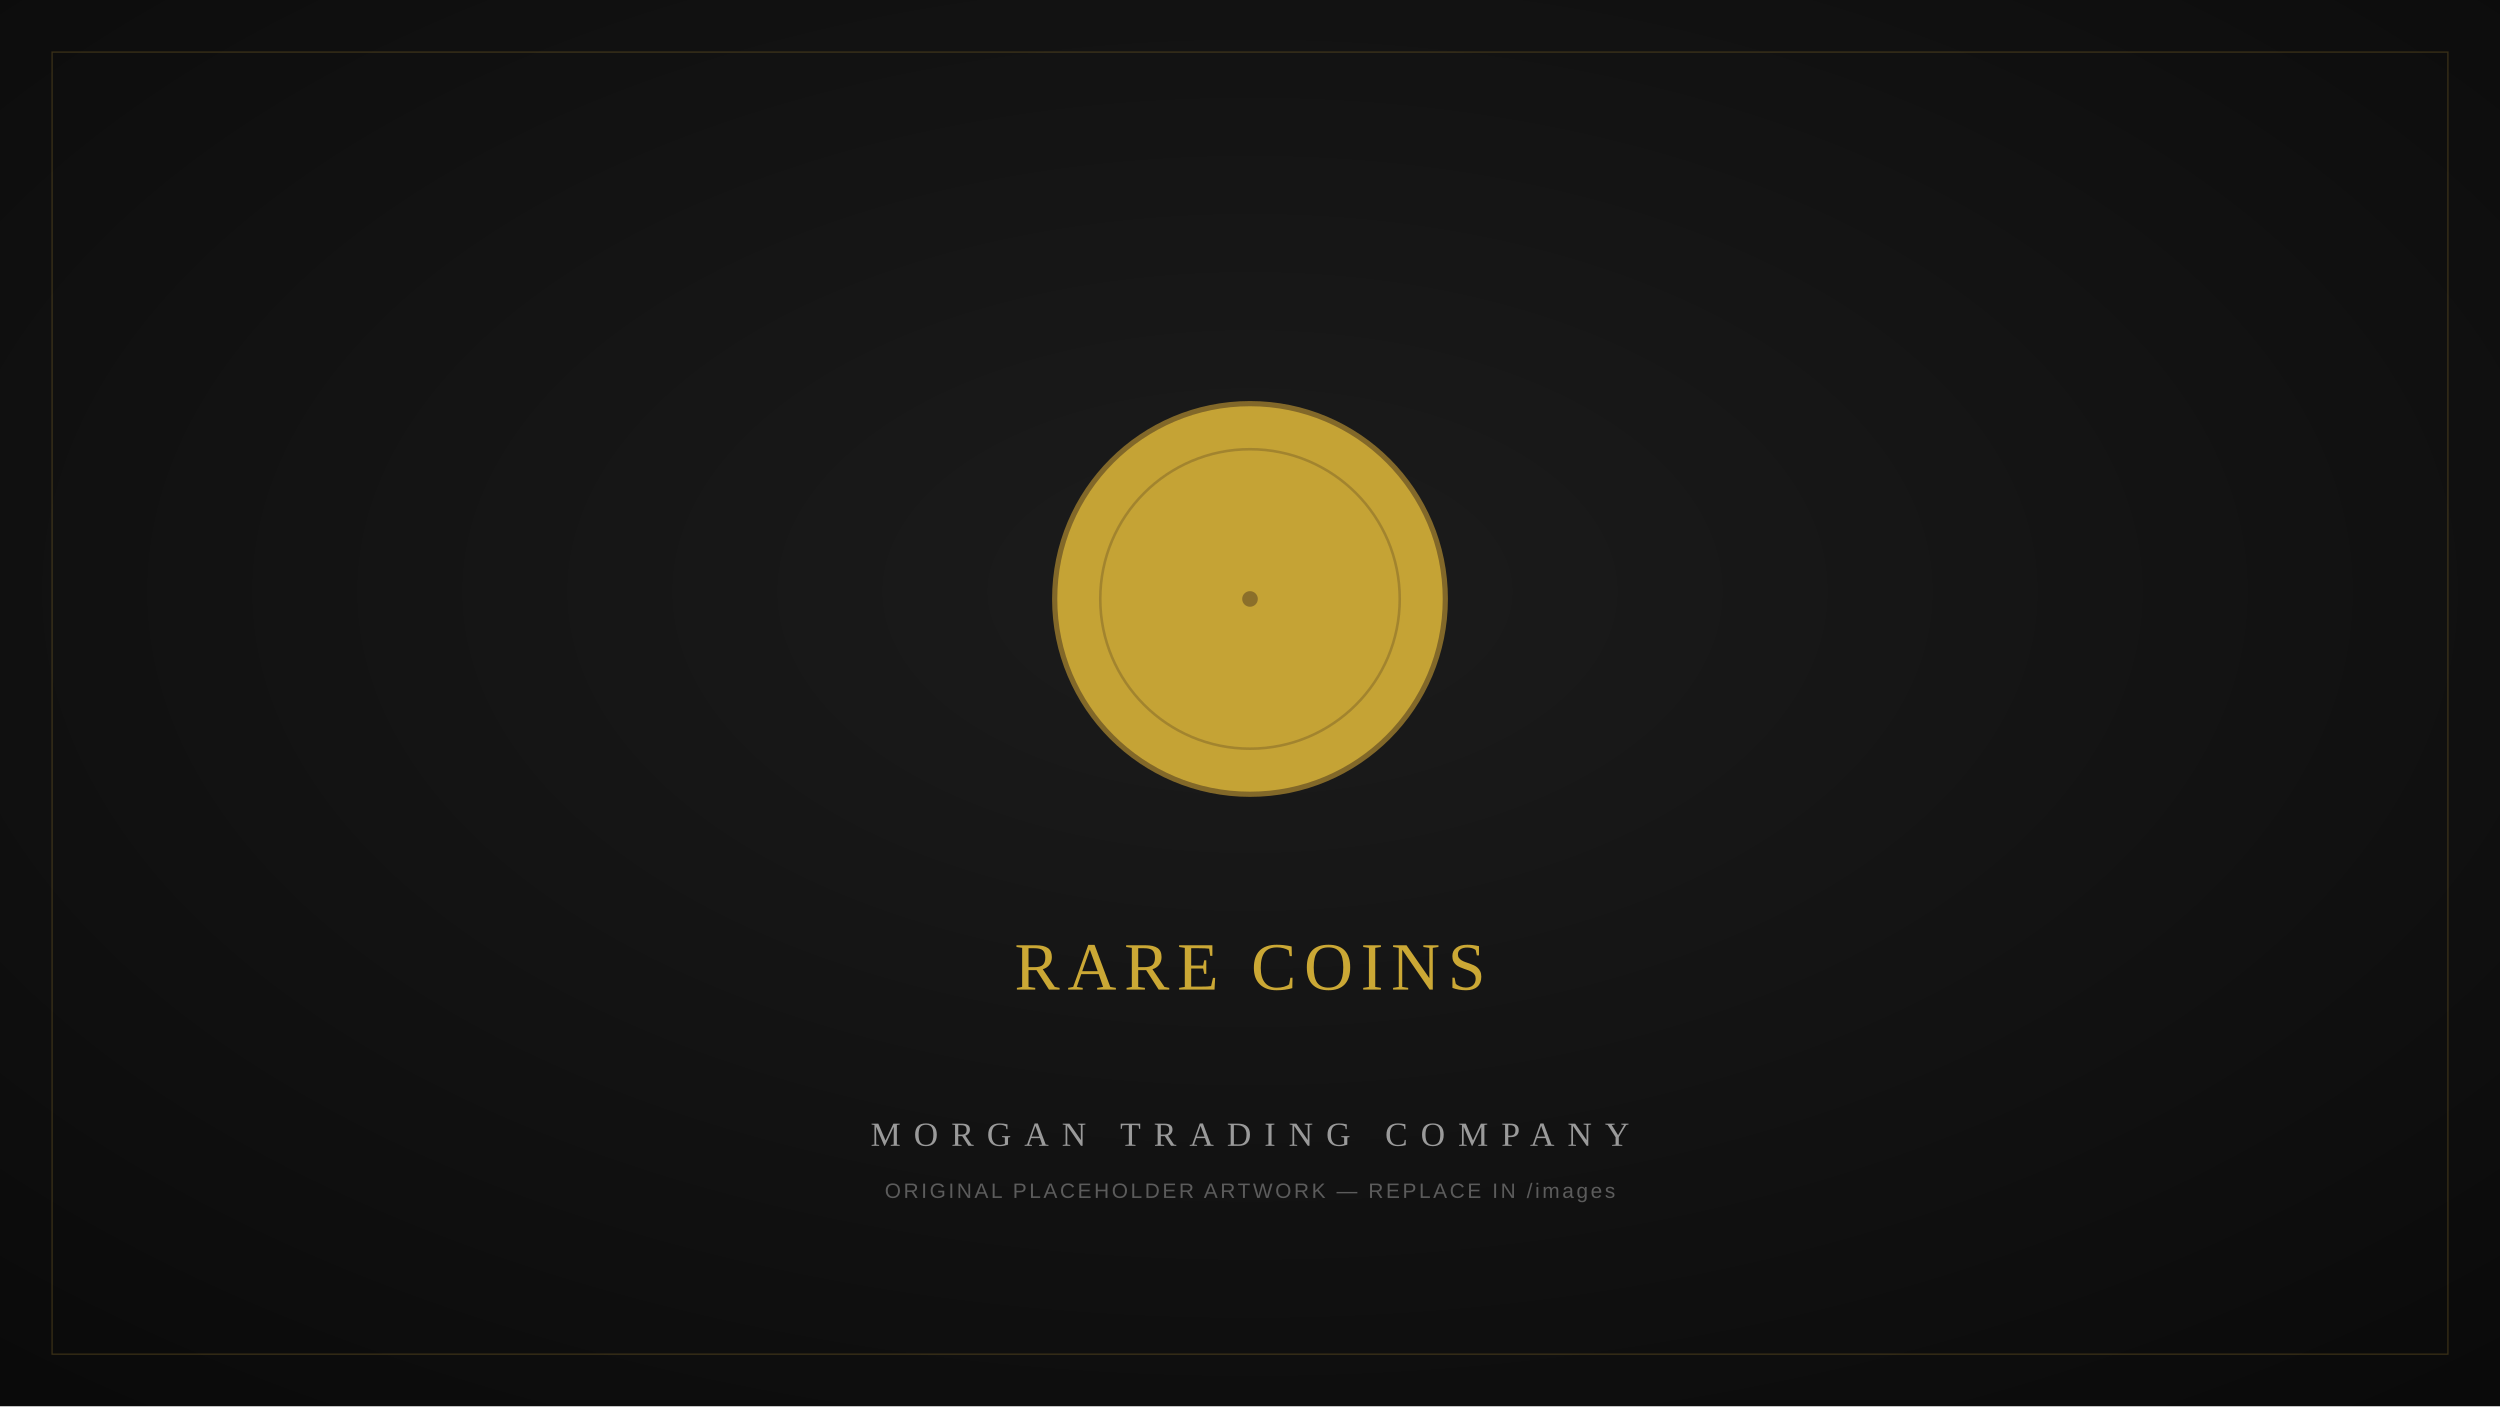
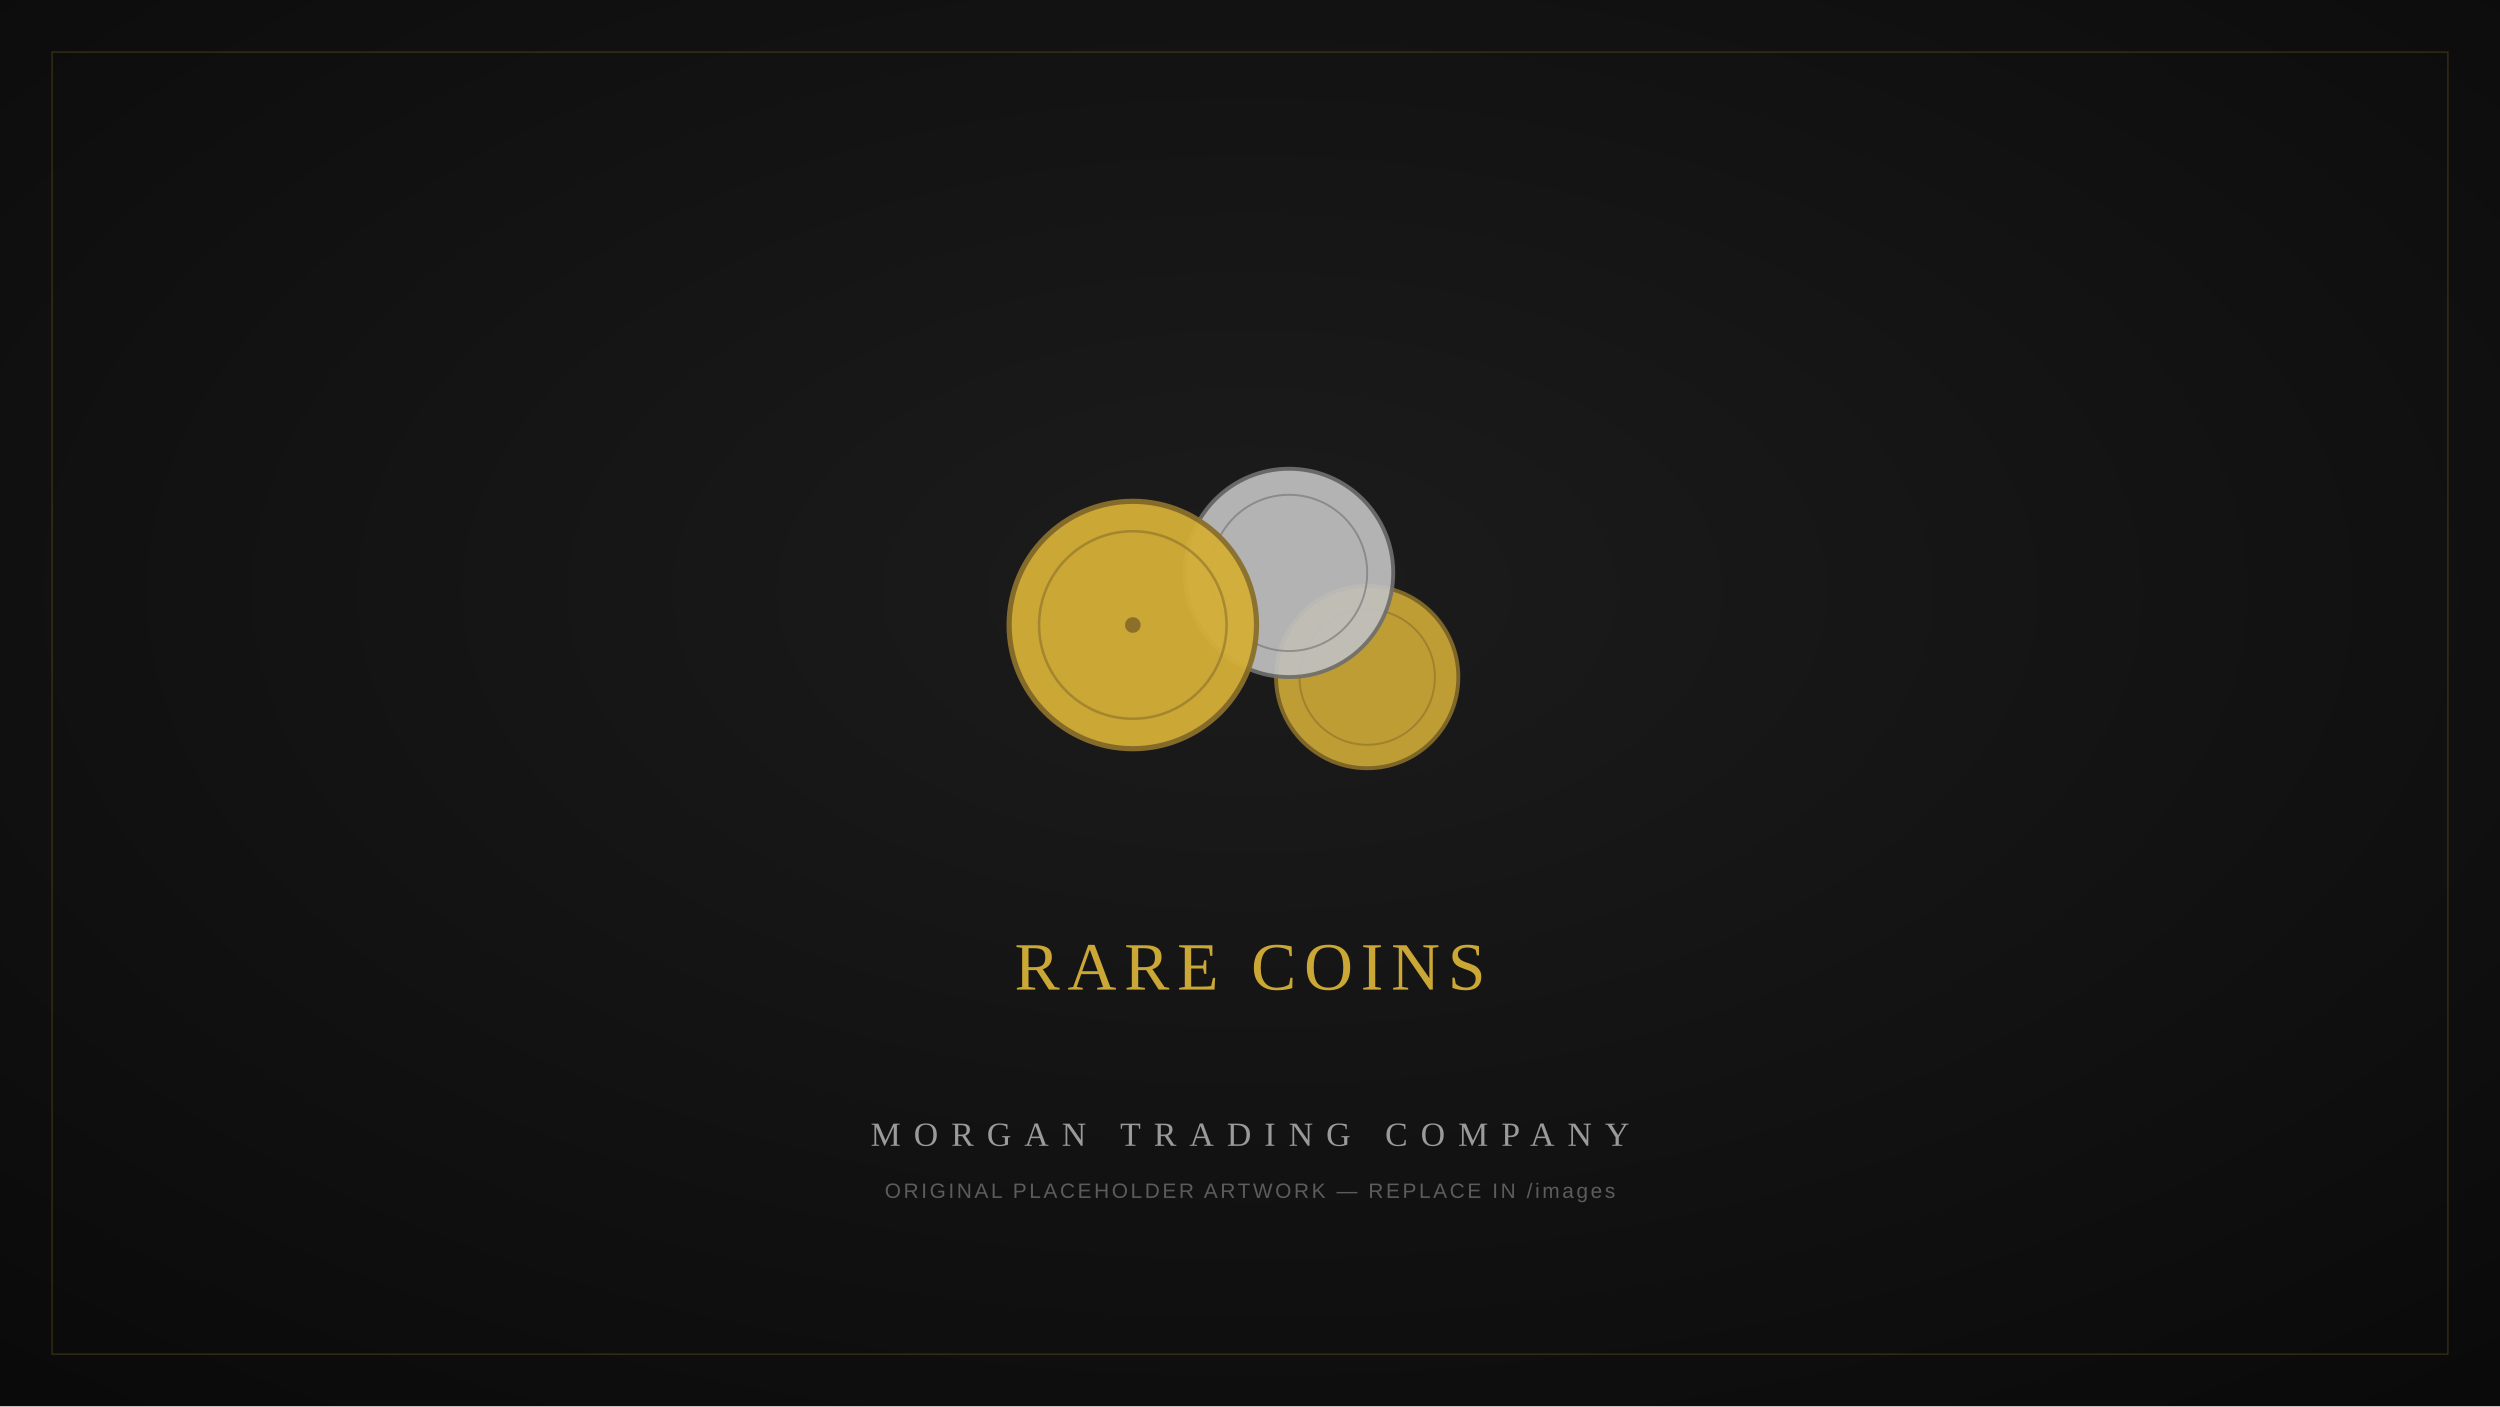
<svg xmlns="http://www.w3.org/2000/svg" width="1920" height="1080" viewBox="0 0 1920 1080">
  <defs>
    <radialGradient id="bg" cx="50%" cy="42%" r="75%">
      <stop offset="0%" stop-color="#1c1c1c" />
      <stop offset="100%" stop-color="#0a0a0a" />
    </radialGradient>
  </defs>
  <rect width="1920" height="1080" fill="url(#bg)" />
  <g>
-     <circle cx="960" cy="460" r="150" fill="#D4AF37" opacity="0.92" stroke="#8B6F2A" stroke-width="4" />
-     <circle cx="960" cy="460" r="115" fill="none" stroke="#8B6F2A" stroke-width="2" opacity="0.6" />
-     <circle cx="960" cy="460" r="6" fill="#8B6F2A" />
+     <circle cx="1050" cy="520" r="70" fill="#D4AF37" opacity="0.88" stroke="#8B6F2A" stroke-width="3" />
+     <circle cx="1050" cy="520" r="52" fill="none" stroke="#8B6F2A" stroke-width="1.5" opacity="0.6" />
+     <circle cx="990" cy="440" r="80" fill="#C0C0C0" opacity="0.92" stroke="#6f6f6f" stroke-width="3" />
+     <circle cx="990" cy="440" r="60" fill="none" stroke="#6f6f6f" stroke-width="1.5" opacity="0.6" />
+     <circle cx="870" cy="480" r="95" fill="#D4AF37" opacity="0.95" stroke="#8B6F2A" stroke-width="4" />
+     <circle cx="870" cy="480" r="72" fill="none" stroke="#8B6F2A" stroke-width="2" opacity="0.6" />
+     <circle cx="870" cy="480" r="6" fill="#8B6F2A" />
  </g>
  <text x="960" y="760" font-family="Georgia, 'Times New Roman', serif" font-size="52" fill="#D4AF37" text-anchor="middle" letter-spacing="6" opacity="0.95">RARE COINS</text>
  <text x="960" y="880" font-family="Georgia, 'Times New Roman', serif" font-size="26" fill="#9a9a9a" text-anchor="middle" letter-spacing="10">MORGAN TRADING COMPANY</text>
  <text x="960" y="920" font-family="Arial, sans-serif" font-size="16" fill="#5c5c5c" text-anchor="middle" letter-spacing="2">ORIGINAL PLACEHOLDER ARTWORK — REPLACE IN /images</text>
  <rect x="40" y="40" width="1840" height="1000" fill="none" stroke="#8B6F2A" stroke-width="1" opacity="0.35" />
</svg>
